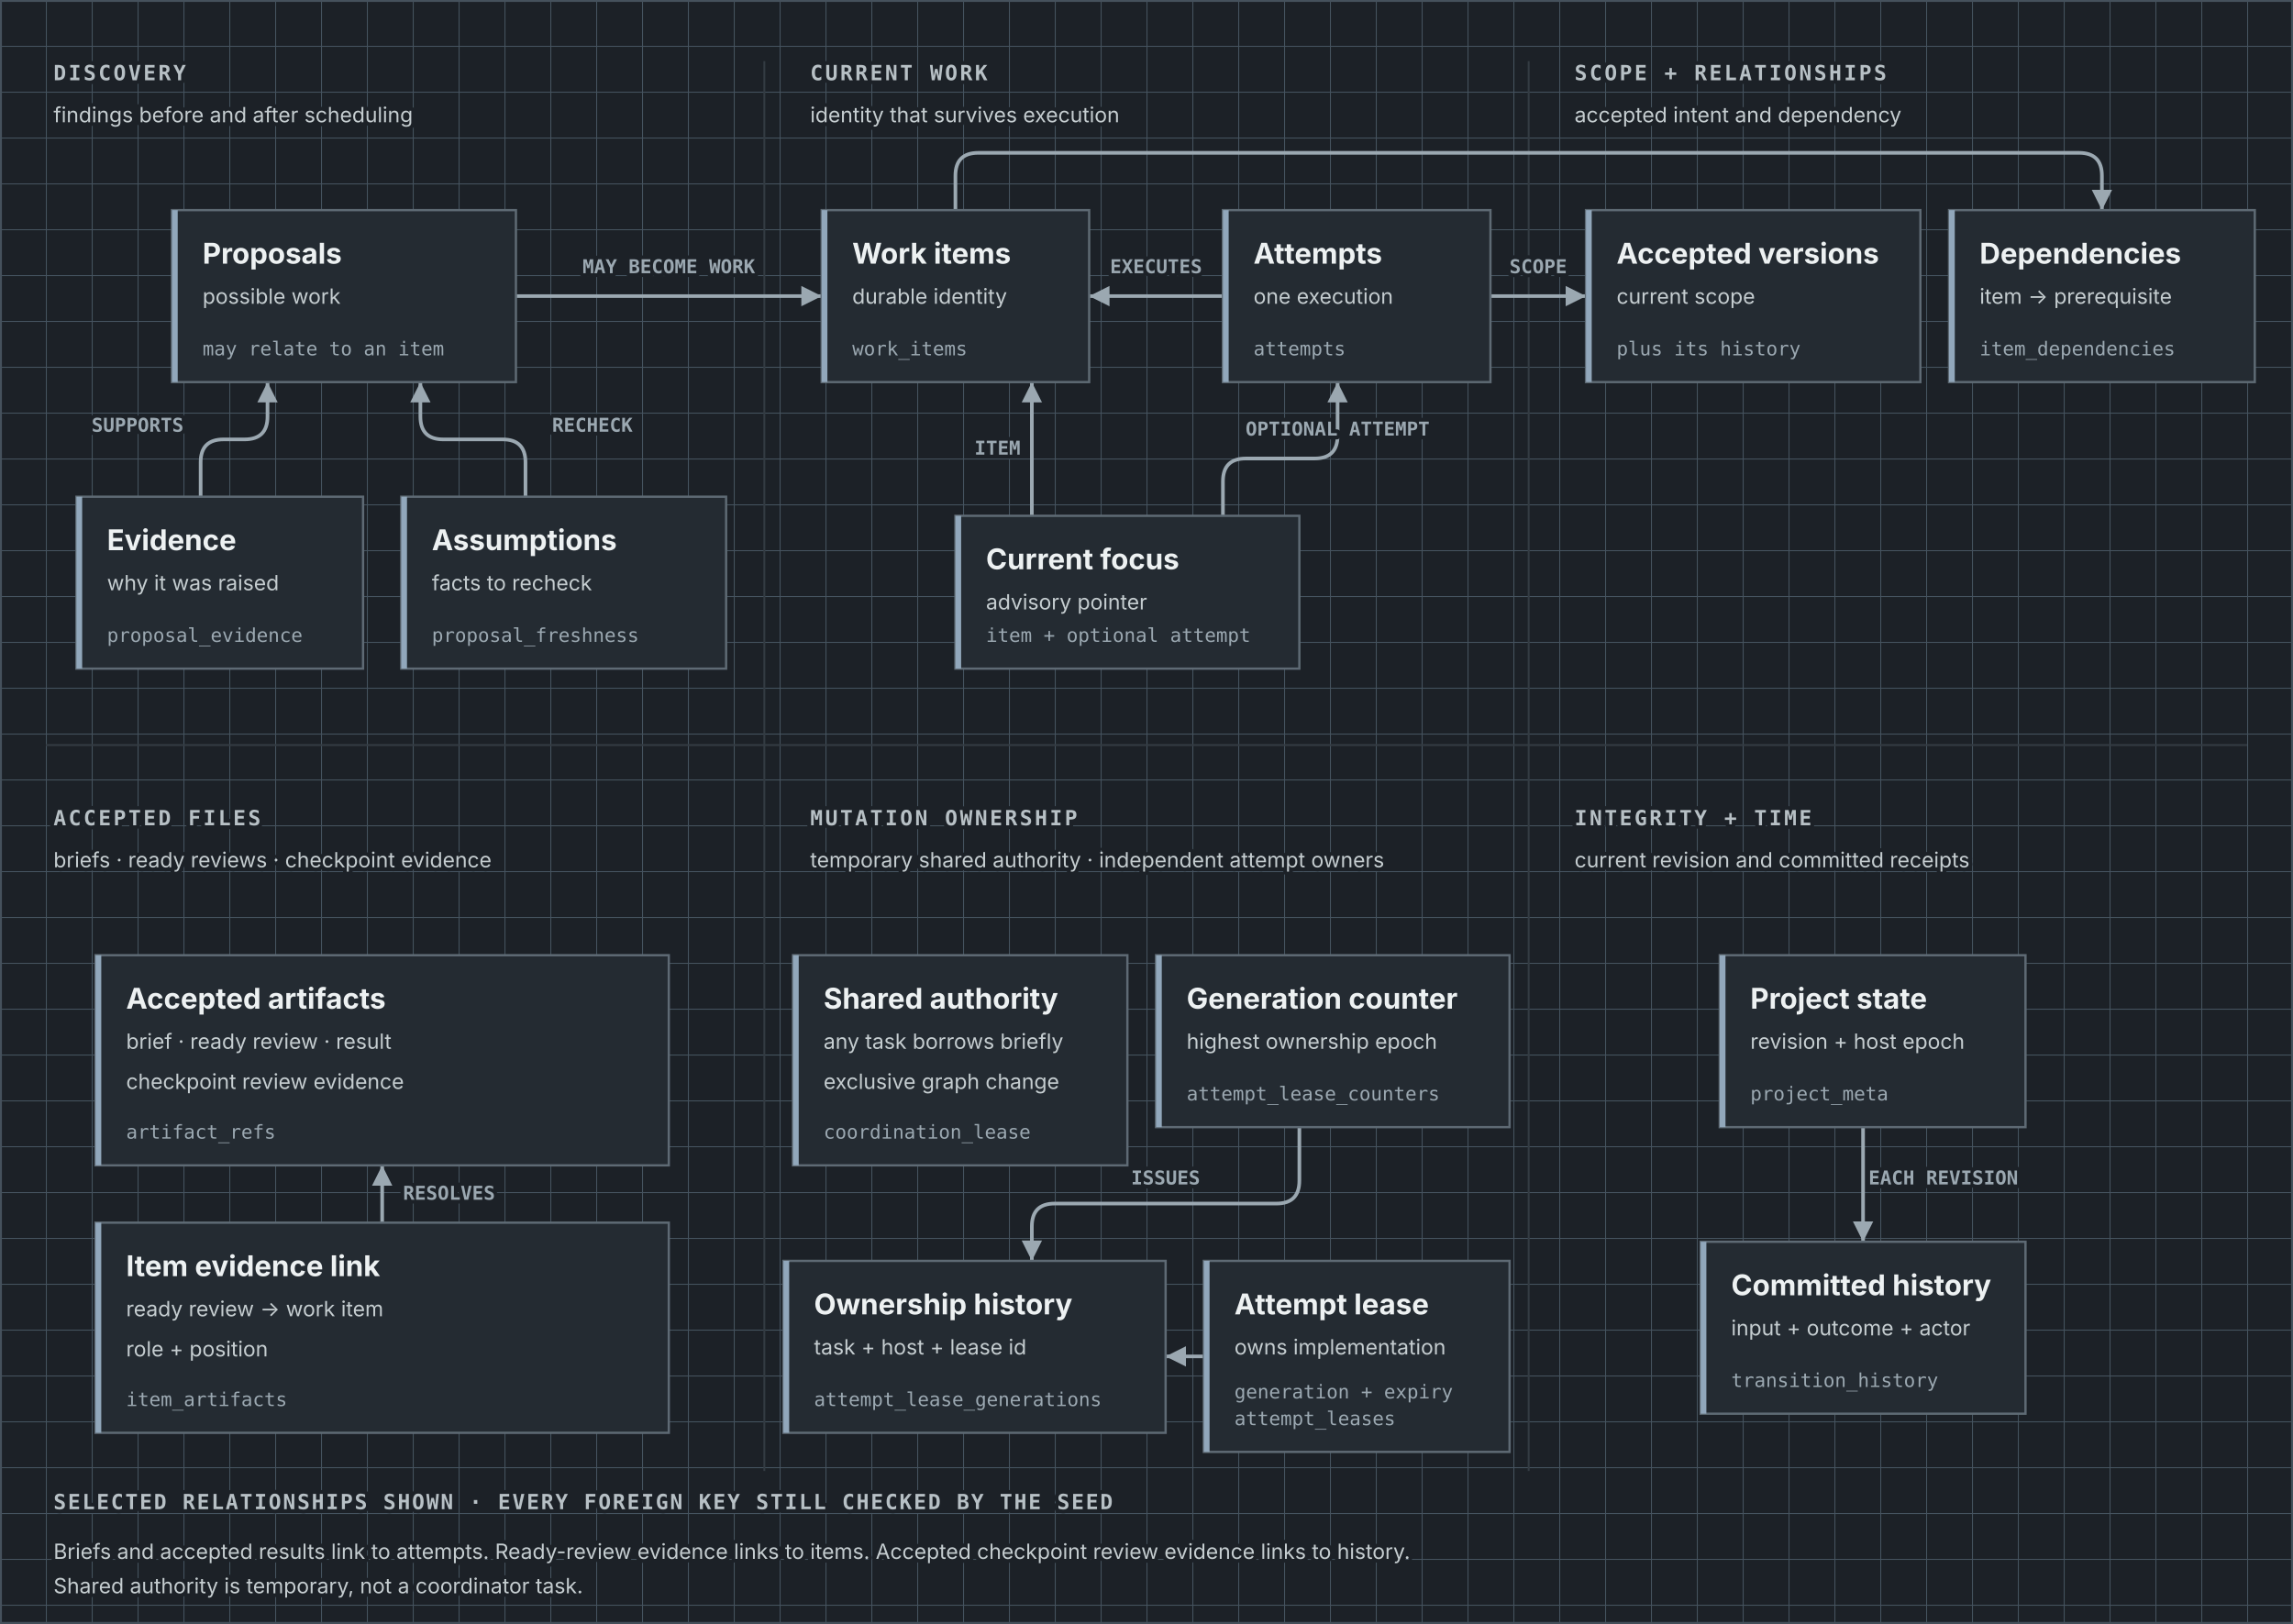
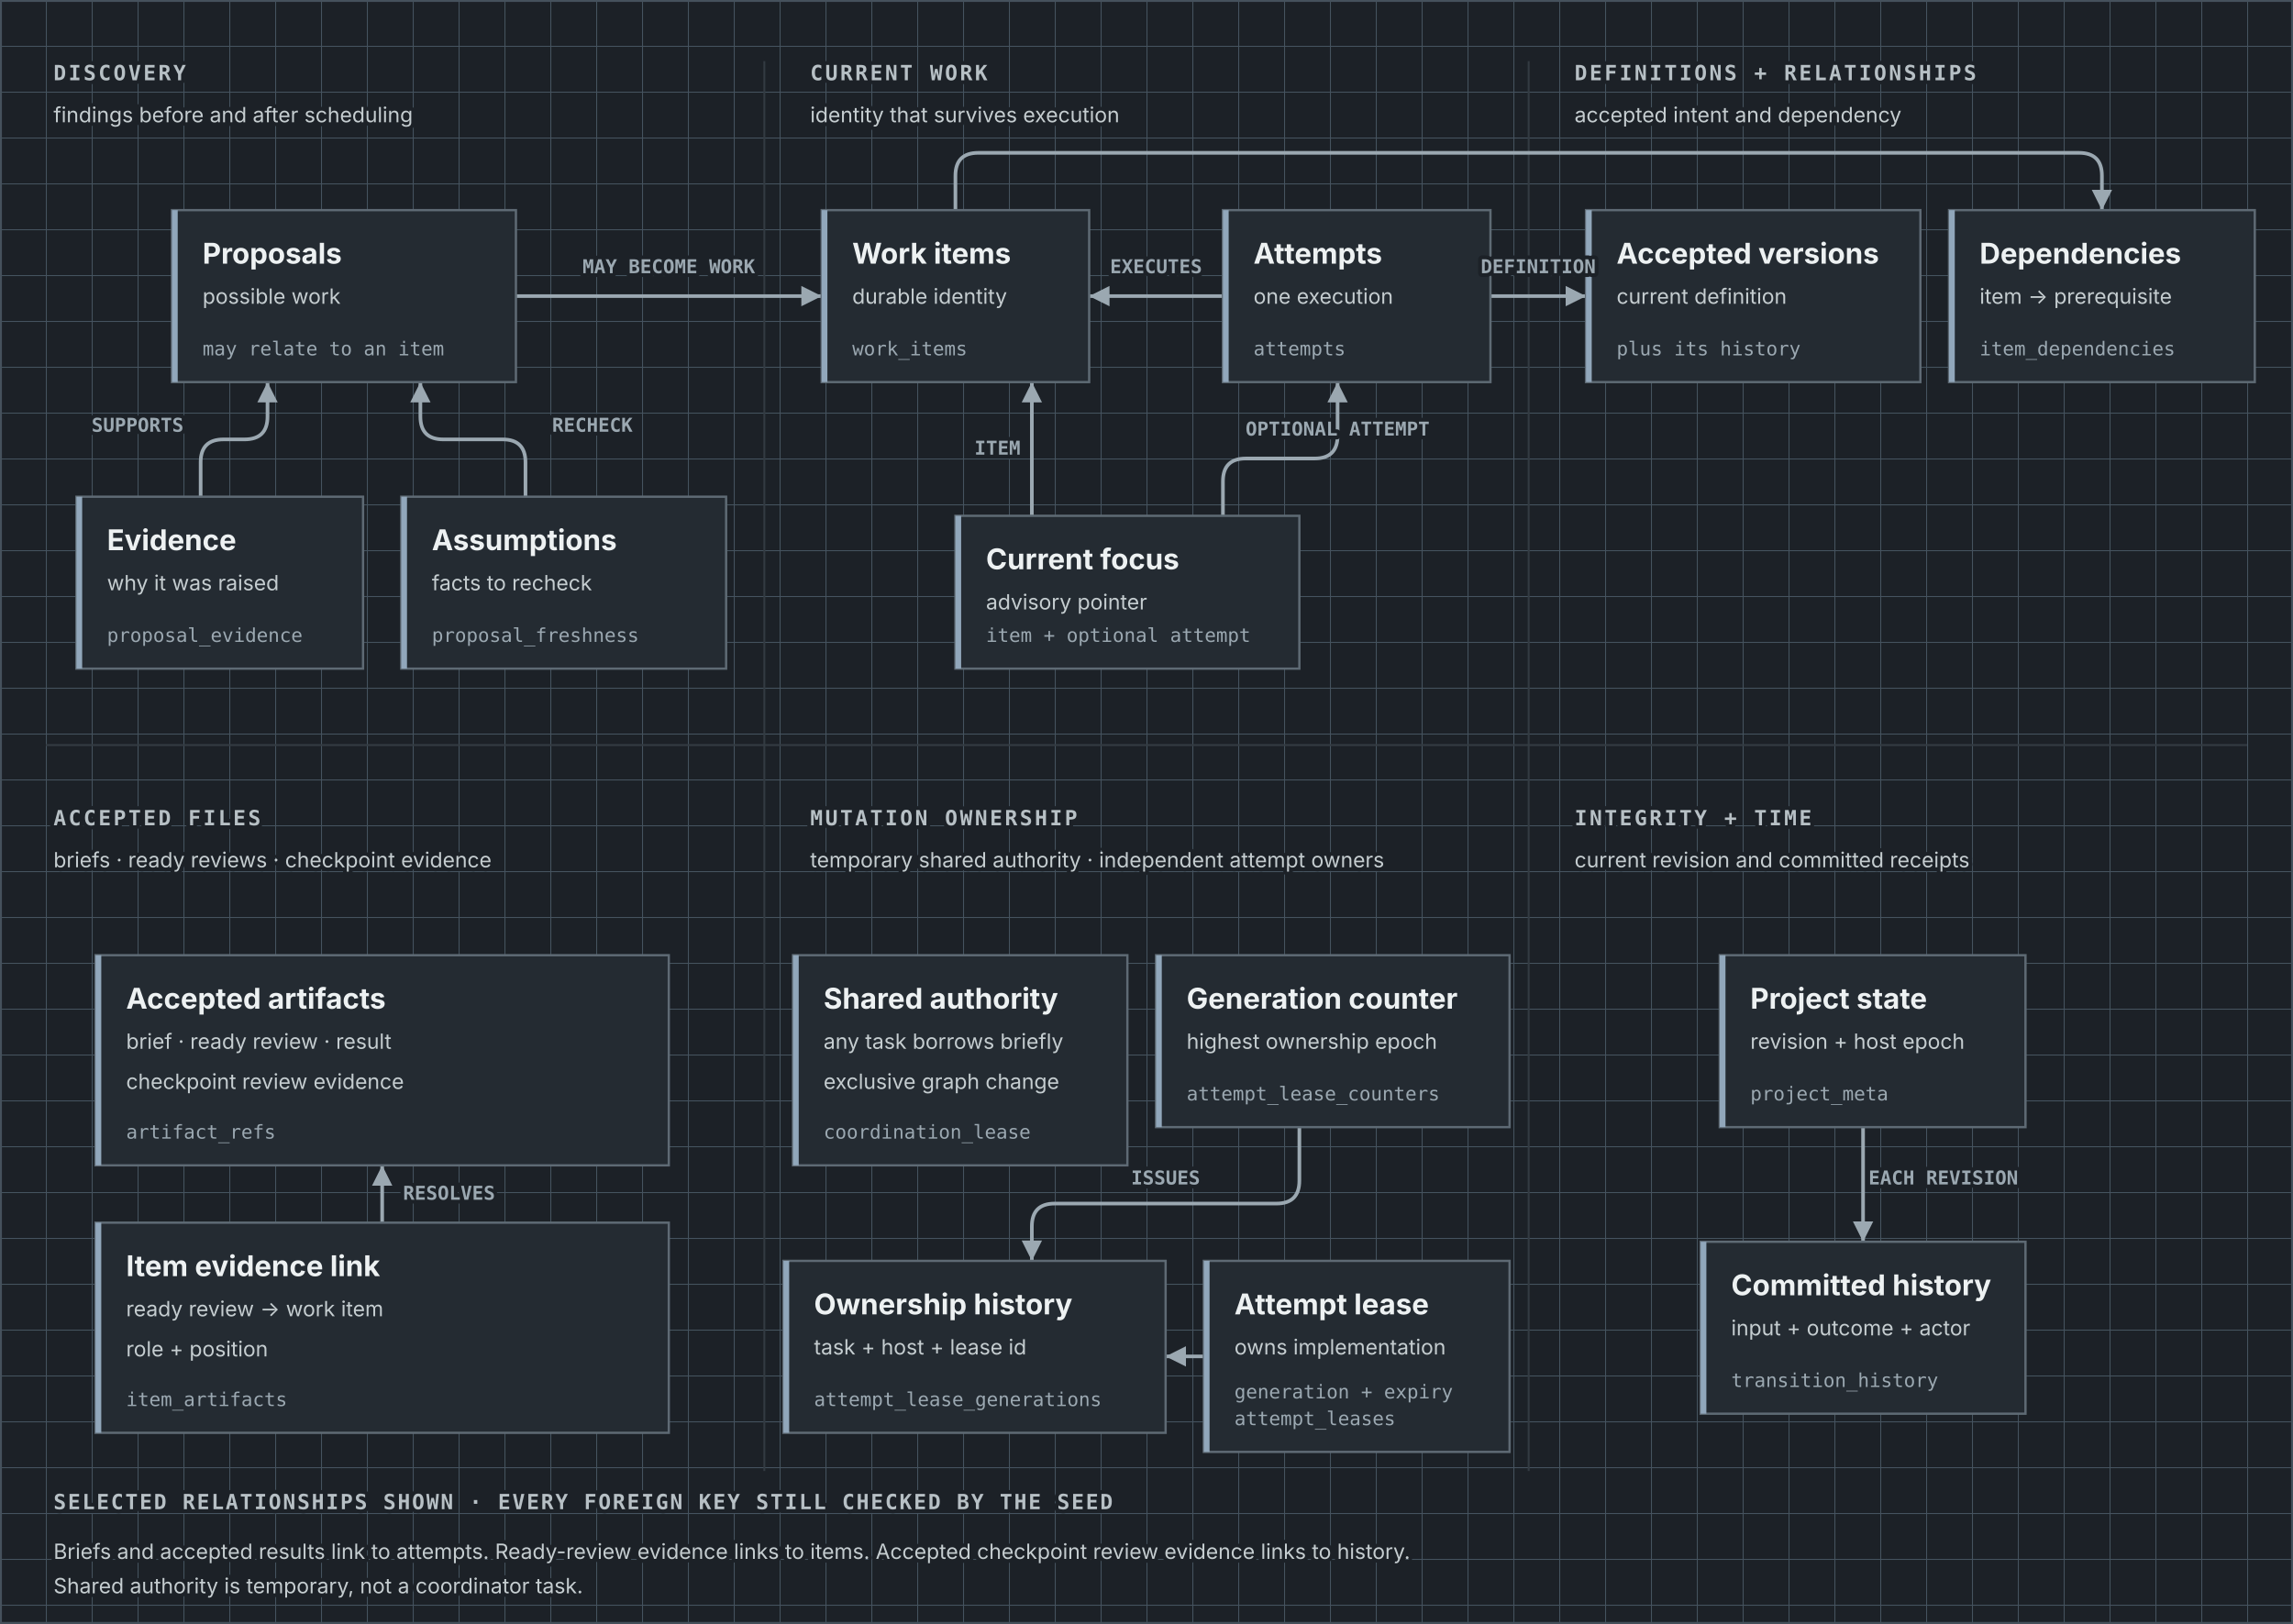
<svg xmlns="http://www.w3.org/2000/svg" role="img" aria-labelledby="title description" viewBox="0 0 1200 850">
  <defs>
    <pattern id="grid" width="24" height="24" patternUnits="userSpaceOnUse">
      <path d="M24 0H0V24" fill="none" stroke="#45535f" stroke-width="1" />
    </pattern>
    <marker id="arrow" viewBox="0 0 10 10" refX="9" refY="5" markerWidth="7" markerHeight="7" orient="auto">
      <path d="M1 1L9 5L1 9Z" fill="#9ba8b1" />
    </marker>
    <style>
      text { font-family: ui-sans-serif, system-ui, -apple-system, BlinkMacSystemFont, "Segoe UI", sans-serif; fill: #edf1f2; }
      .section-label, .box-label, .box-meta, .connector-label, .note-meta { font-family: ui-monospace, SFMono-Regular, Menlo, monospace; }
      .section-label, .box-label { font-size: 11px; font-weight: 700; letter-spacing: 0.11em; fill: #b7c0c5; }
      .section-subtitle { font-size: 11px; fill: #c5cdd0; }
      .guide { stroke: #333b42; stroke-width: 1; }
      .connector { fill: none; stroke: #9ba8b1; stroke-width: 1.9; stroke-linecap: round; }
      .connector-label { font-size: 10px; font-weight: 700; fill: #9ba8b1; }
      .box { fill: #242b32; stroke: #5e6a74; stroke-width: 1.2; }
      .box-title { font-size: 15px; font-weight: 700; }
      .box-body { font-size: 11px; fill: #c5cdd0; }
      .box-meta { font-size: 10px; fill: #9ba8b1; }
      .note { fill: #c5cdd0; }
      .note-meta { font-weight: 700; letter-spacing: 0.08em; fill: #b7c0c5; }
      .canvas-text { paint-order: stroke fill; stroke: #1c2127; stroke-width: 4px; stroke-linejoin: round; }
    </style>
  </defs>
  <rect width="1200" height="850" fill="#1c2127" />
  <rect width="1200" height="850" fill="url(#grid)" />
  <rect x="0.5" y="0.5" width="1199" height="849" fill="none" stroke="#45515c" />
  <line x1="400" y1="32" x2="400" y2="770" class="guide" />
  <line x1="800" y1="32" x2="800" y2="770" class="guide" />
  <line x1="24" y1="390" x2="1176" y2="390" class="guide" />
  <path d="M270 155L430 155" class="connector" marker-end="url(#arrow)" />
  <path d="M640 155L570 155" class="connector" marker-end="url(#arrow)" />
  <path d="M780 155L830 155" class="connector" marker-end="url(#arrow)" />
  <path d="M500 110L500 92Q500 80 512 80L1088 80Q1100 80 1100 92L1100 110" class="connector" marker-end="url(#arrow)" />
  <path d="M105 260L105 242Q105 230 117 230L128 230Q140 230 140 218L140 200" class="connector" marker-end="url(#arrow)" />
  <path d="M275 260L275 242Q275 230 263 230L232 230Q220 230 220 218L220 200" class="connector" marker-end="url(#arrow)" />
  <path d="M540 270L540 200" class="connector" marker-end="url(#arrow)" />
  <path d="M640 270L640 252Q640 240 652 240L688 240Q700 240 700 228L700 200" class="connector" marker-end="url(#arrow)" />
  <path d="M200 640L200 610" class="connector" marker-end="url(#arrow)" />
  <path d="M680 590L680 618Q680 630 668 630L552 630Q540 630 540 642L540 660" class="connector" marker-end="url(#arrow)" />
  <path d="M630 710L610 710" class="connector" marker-end="url(#arrow)" />
  <path d="M975 590L975 650" class="connector" marker-end="url(#arrow)" />
  <rect x="90" y="110" width="180" height="90" class="box" />
  <rect x="90" y="110" width="3" height="90" fill="#91a7bb" />
  <rect x="40" y="260" width="150" height="90" class="box" />
  <rect x="40" y="260" width="3" height="90" fill="#91a7bb" />
  <rect x="210" y="260" width="170" height="90" class="box" />
  <rect x="210" y="260" width="3" height="90" fill="#91a7bb" />
  <rect x="430" y="110" width="140" height="90" class="box" />
  <rect x="430" y="110" width="3" height="90" fill="#91a7bb" />
  <rect x="640" y="110" width="140" height="90" class="box" />
  <rect x="640" y="110" width="3" height="90" fill="#91a7bb" />
  <rect x="500" y="270" width="180" height="80" class="box" />
  <rect x="500" y="270" width="3" height="80" fill="#91a7bb" />
  <rect x="830" y="110" width="175" height="90" class="box" />
  <rect x="830" y="110" width="3" height="90" fill="#91a7bb" />
  <rect x="1020" y="110" width="160" height="90" class="box" />
  <rect x="1020" y="110" width="3" height="90" fill="#91a7bb" />
  <rect x="50" y="500" width="300" height="110" class="box" />
  <rect x="50" y="500" width="3" height="110" fill="#91a7bb" />
  <rect x="50" y="640" width="300" height="110" class="box" />
  <rect x="50" y="640" width="3" height="110" fill="#91a7bb" />
  <rect x="415" y="500" width="175" height="110" class="box" />
  <rect x="415" y="500" width="3" height="110" fill="#91a7bb" />
  <rect x="605" y="500" width="185" height="90" class="box" />
  <rect x="605" y="500" width="3" height="90" fill="#91a7bb" />
  <rect x="410" y="660" width="200" height="90" class="box" />
  <rect x="410" y="660" width="3" height="90" fill="#91a7bb" />
  <rect x="630" y="660" width="160" height="100" class="box" />
  <rect x="630" y="660" width="3" height="100" fill="#91a7bb" />
  <rect x="900" y="500" width="160" height="90" class="box" />
  <rect x="900" y="500" width="3" height="90" fill="#91a7bb" />
  <rect x="890" y="650" width="170" height="90" class="box" />
  <rect x="890" y="650" width="3" height="90" fill="#91a7bb" />
  <text x="28" y="42" class="section-label canvas-text">DISCOVERY</text>
  <text x="28" y="64" class="section-subtitle canvas-text">findings before and after scheduling</text>
  <text x="424" y="42" class="section-label canvas-text">CURRENT WORK</text>
  <text x="424" y="64" class="section-subtitle canvas-text">identity that survives execution</text>
-   <text x="824" y="42" class="section-label canvas-text">SCOPE + RELATIONSHIPS</text>
+   <text x="824" y="42" class="section-label canvas-text">DEFINITIONS + RELATIONSHIPS</text>
  <text x="824" y="64" class="section-subtitle canvas-text">accepted intent and dependency</text>
  <text x="28" y="432" class="section-label canvas-text">ACCEPTED FILES</text>
  <text x="28" y="454" class="section-subtitle canvas-text">briefs · ready reviews · checkpoint evidence</text>
  <text x="424" y="432" class="section-label canvas-text">MUTATION OWNERSHIP</text>
  <text x="424" y="454" class="section-subtitle canvas-text">temporary shared authority · independent attempt owners</text>
  <text x="824" y="432" class="section-label canvas-text">INTEGRITY + TIME</text>
  <text x="824" y="454" class="section-subtitle canvas-text">current revision and committed receipts</text>
  <text x="350" y="143" text-anchor="middle" class="connector-label canvas-text">MAY BECOME WORK</text>
  <text x="605" y="143" text-anchor="middle" class="connector-label canvas-text">EXECUTES</text>
-   <text x="805" y="143" text-anchor="middle" class="connector-label canvas-text">SCOPE</text>
+   <text x="805" y="143" text-anchor="middle" class="connector-label canvas-text">DEFINITION</text>
  <text x="72" y="226" text-anchor="middle" class="connector-label canvas-text">SUPPORTS</text>
  <text x="310" y="226" text-anchor="middle" class="connector-label canvas-text">RECHECK</text>
  <text x="522" y="238" text-anchor="middle" class="connector-label canvas-text">ITEM</text>
  <text x="700" y="228" text-anchor="middle" class="connector-label canvas-text">OPTIONAL ATTEMPT</text>
  <text x="235" y="628" text-anchor="middle" class="connector-label canvas-text">RESOLVES</text>
  <text x="610" y="620" text-anchor="middle" class="connector-label canvas-text">ISSUES</text>
  <text x="1017" y="620" text-anchor="middle" class="connector-label canvas-text">EACH REVISION</text>
  <text x="106" y="138" class="box-title">Proposals</text>
  <text x="106" y="159" class="box-body">possible work</text>
  <text x="106" y="186" class="box-meta">may relate to an item</text>
  <text x="56" y="288" class="box-title">Evidence</text>
  <text x="56" y="309" class="box-body">why it was raised</text>
  <text x="56" y="336" class="box-meta">proposal_evidence</text>
  <text x="226" y="288" class="box-title">Assumptions</text>
  <text x="226" y="309" class="box-body">facts to recheck</text>
  <text x="226" y="336" class="box-meta">proposal_freshness</text>
  <text x="446" y="138" class="box-title">Work items</text>
  <text x="446" y="159" class="box-body">durable identity</text>
  <text x="446" y="186" class="box-meta">work_items</text>
  <text x="656" y="138" class="box-title">Attempts</text>
  <text x="656" y="159" class="box-body">one execution</text>
  <text x="656" y="186" class="box-meta">attempts</text>
  <text x="516" y="298" class="box-title">Current focus</text>
  <text x="516" y="319" class="box-body">advisory pointer</text>
  <text x="516" y="336" class="box-meta">item + optional attempt</text>
  <text x="846" y="138" class="box-title">Accepted versions</text>
-   <text x="846" y="159" class="box-body">current scope</text>
+   <text x="846" y="159" class="box-body">current definition</text>
  <text x="846" y="186" class="box-meta">plus its history</text>
  <text x="1036" y="138" class="box-title">Dependencies</text>
  <text x="1036" y="159" class="box-body">item → prerequisite</text>
  <text x="1036" y="186" class="box-meta">item_dependencies</text>
  <text x="66" y="528" class="box-title">Accepted artifacts</text>
  <text x="66" y="549" class="box-body">brief · ready review · result</text>
  <text x="66" y="570" class="box-body">checkpoint review evidence</text>
  <text x="66" y="596" class="box-meta">artifact_refs</text>
  <text x="66" y="668" class="box-title">Item evidence link</text>
  <text x="66" y="689" class="box-body">ready review → work item</text>
  <text x="66" y="710" class="box-body">role + position</text>
  <text x="66" y="736" class="box-meta">item_artifacts</text>
  <text x="431" y="528" class="box-title">Shared authority</text>
  <text x="431" y="549" class="box-body">any task borrows briefly</text>
  <text x="431" y="570" class="box-body">exclusive graph change</text>
  <text x="431" y="596" class="box-meta">coordination_lease</text>
  <text x="621" y="528" class="box-title">Generation counter</text>
  <text x="621" y="549" class="box-body">highest ownership epoch</text>
  <text x="621" y="576" class="box-meta">attempt_lease_counters</text>
  <text x="426" y="688" class="box-title">Ownership history</text>
  <text x="426" y="709" class="box-body">task + host + lease id</text>
  <text x="426" y="736" class="box-meta">attempt_lease_generations</text>
  <text x="646" y="688" class="box-title">Attempt lease</text>
  <text x="646" y="709" class="box-body">owns implementation</text>
  <text x="646" y="732" class="box-meta">generation + expiry</text>
  <text x="646" y="746" class="box-meta">attempt_leases</text>
  <text x="916" y="528" class="box-title">Project state</text>
  <text x="916" y="549" class="box-body">revision + host epoch</text>
  <text x="916" y="576" class="box-meta">project_meta</text>
  <text x="906" y="678" class="box-title">Committed history</text>
  <text x="906" y="699" class="box-body">input + outcome + actor</text>
  <text x="906" y="726" class="box-meta">transition_history</text>
  <text x="28" y="790" text-anchor="start" font-size="11" class="note-meta canvas-text">SELECTED RELATIONSHIPS SHOWN · EVERY FOREIGN KEY STILL CHECKED BY THE SEED</text>
  <text x="28" y="816" text-anchor="start" font-size="11" class="note canvas-text">Briefs and accepted results link to attempts. Ready-review evidence links to items. Accepted checkpoint review evidence links to history.</text>
  <text x="28" y="834" text-anchor="start" font-size="11" class="note canvas-text">Shared authority is temporary, not a coordinator task.</text>
</svg>
